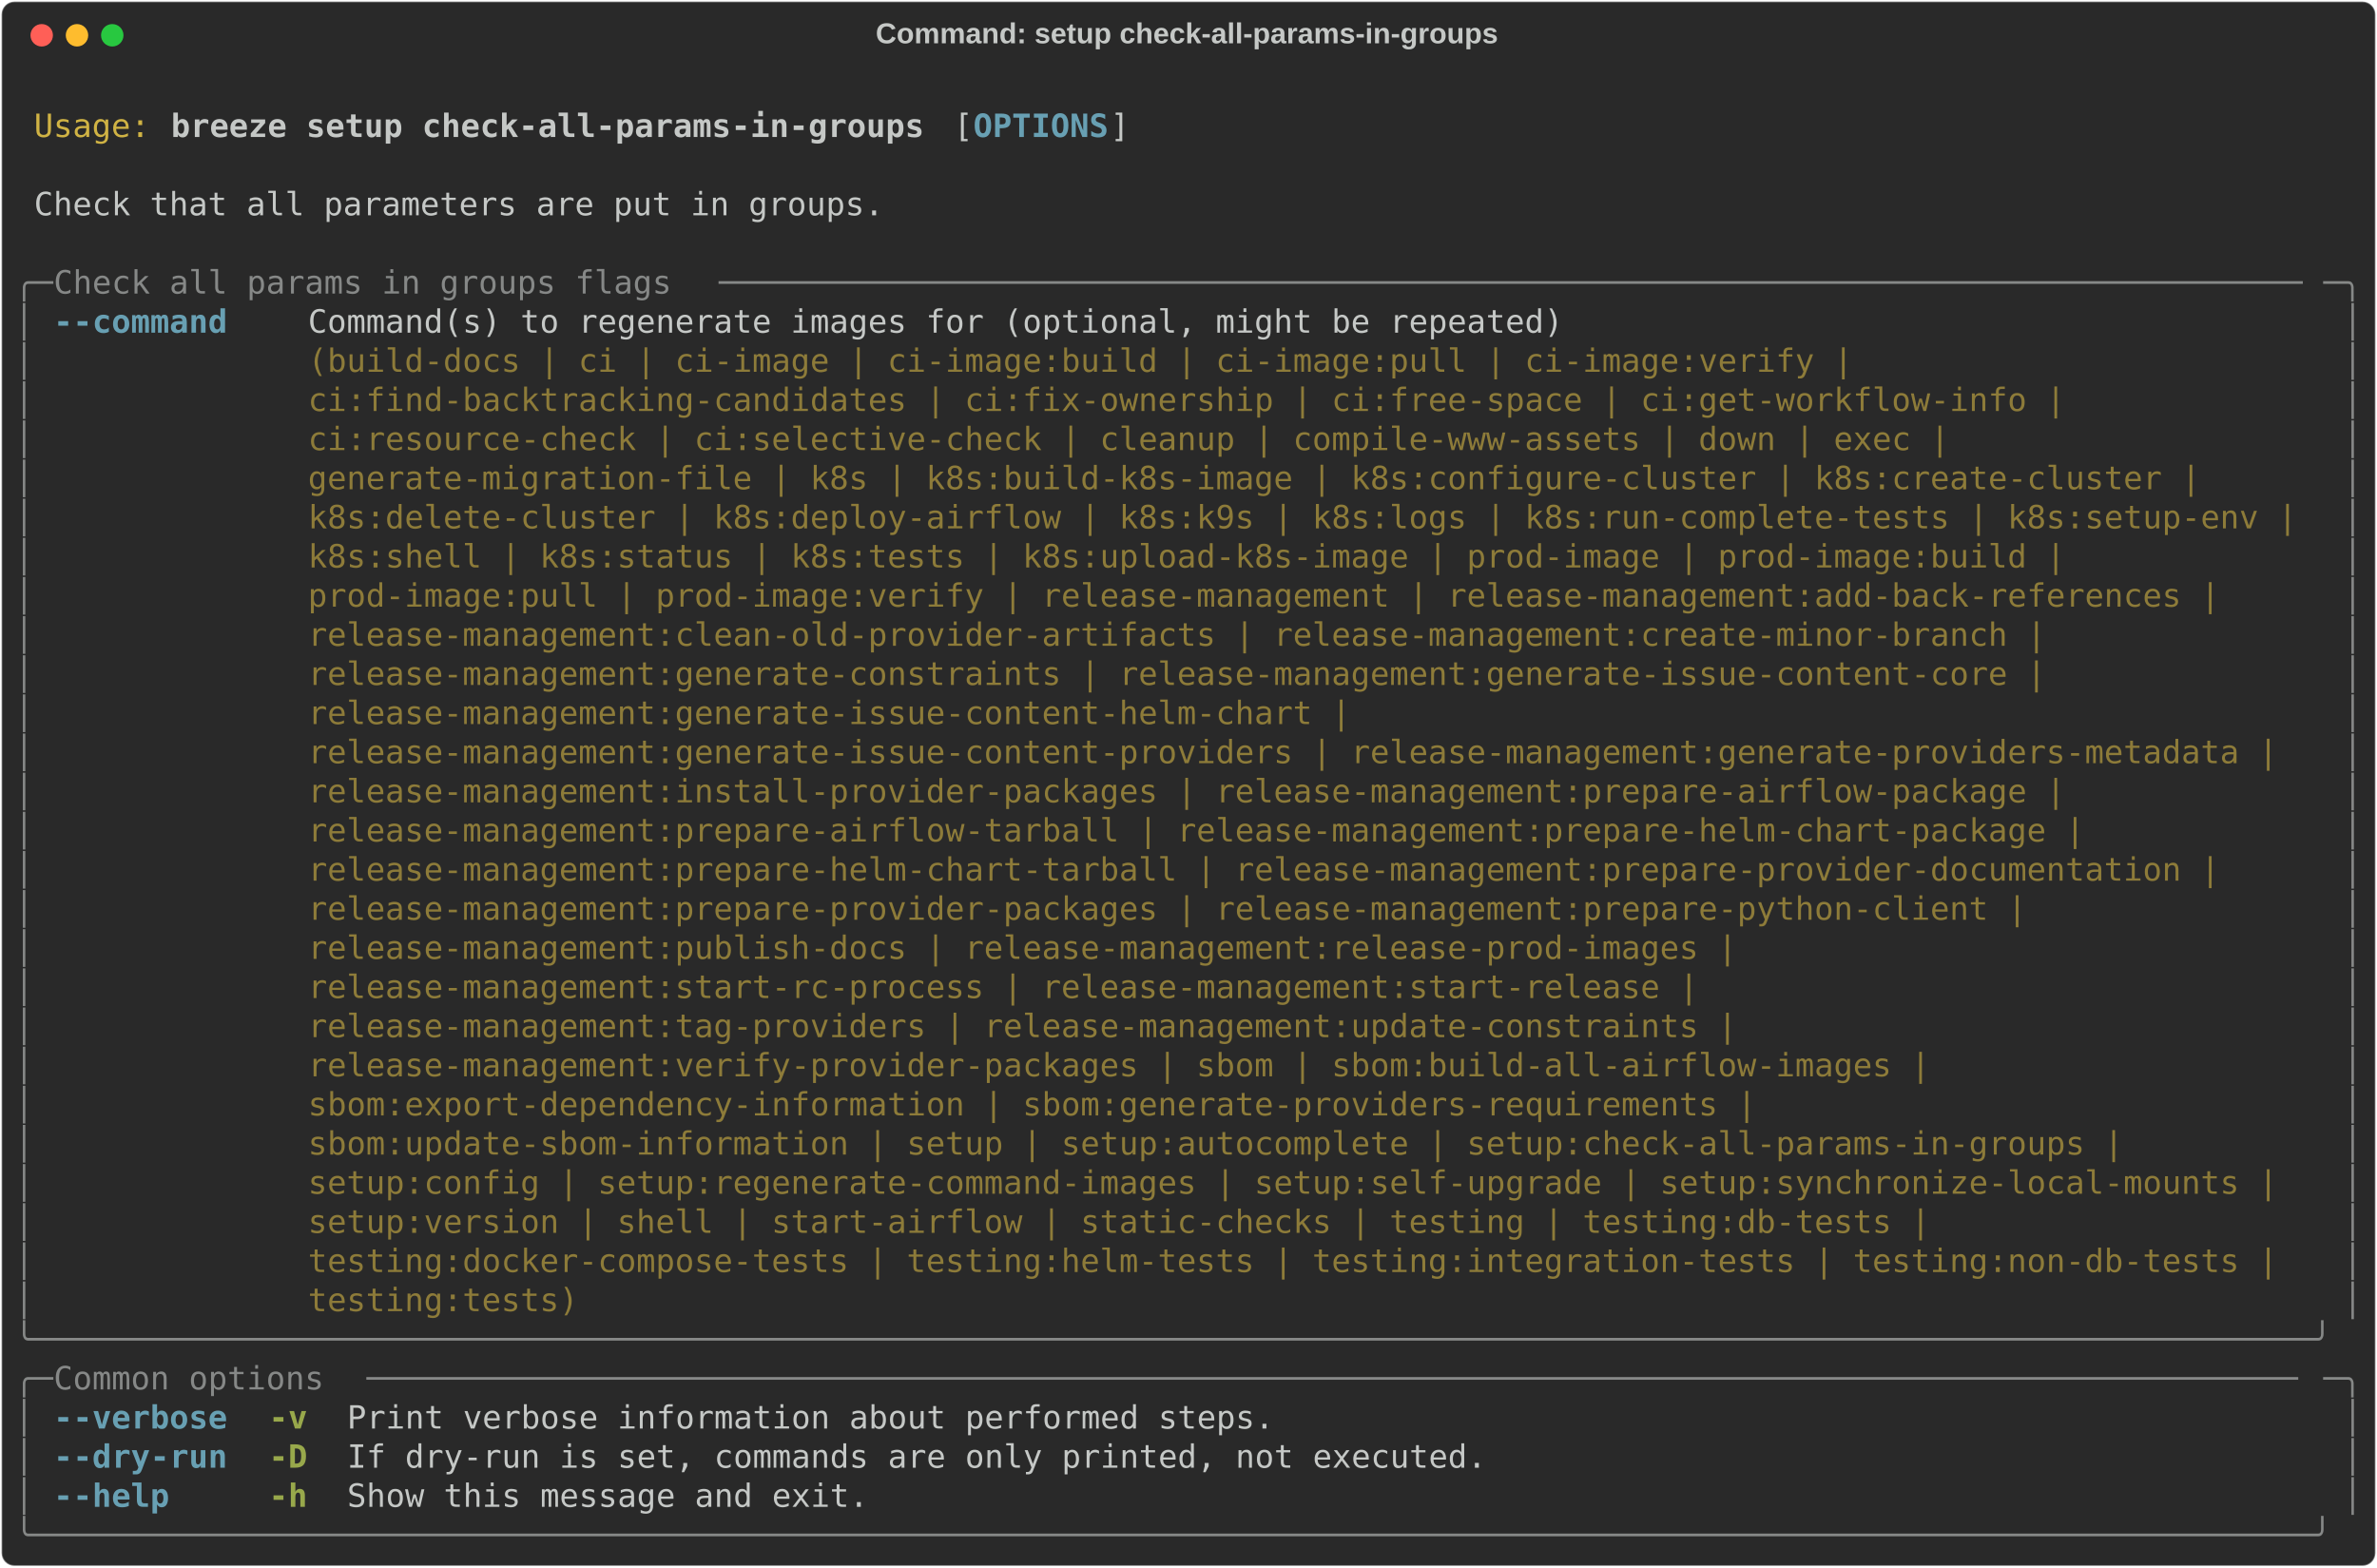
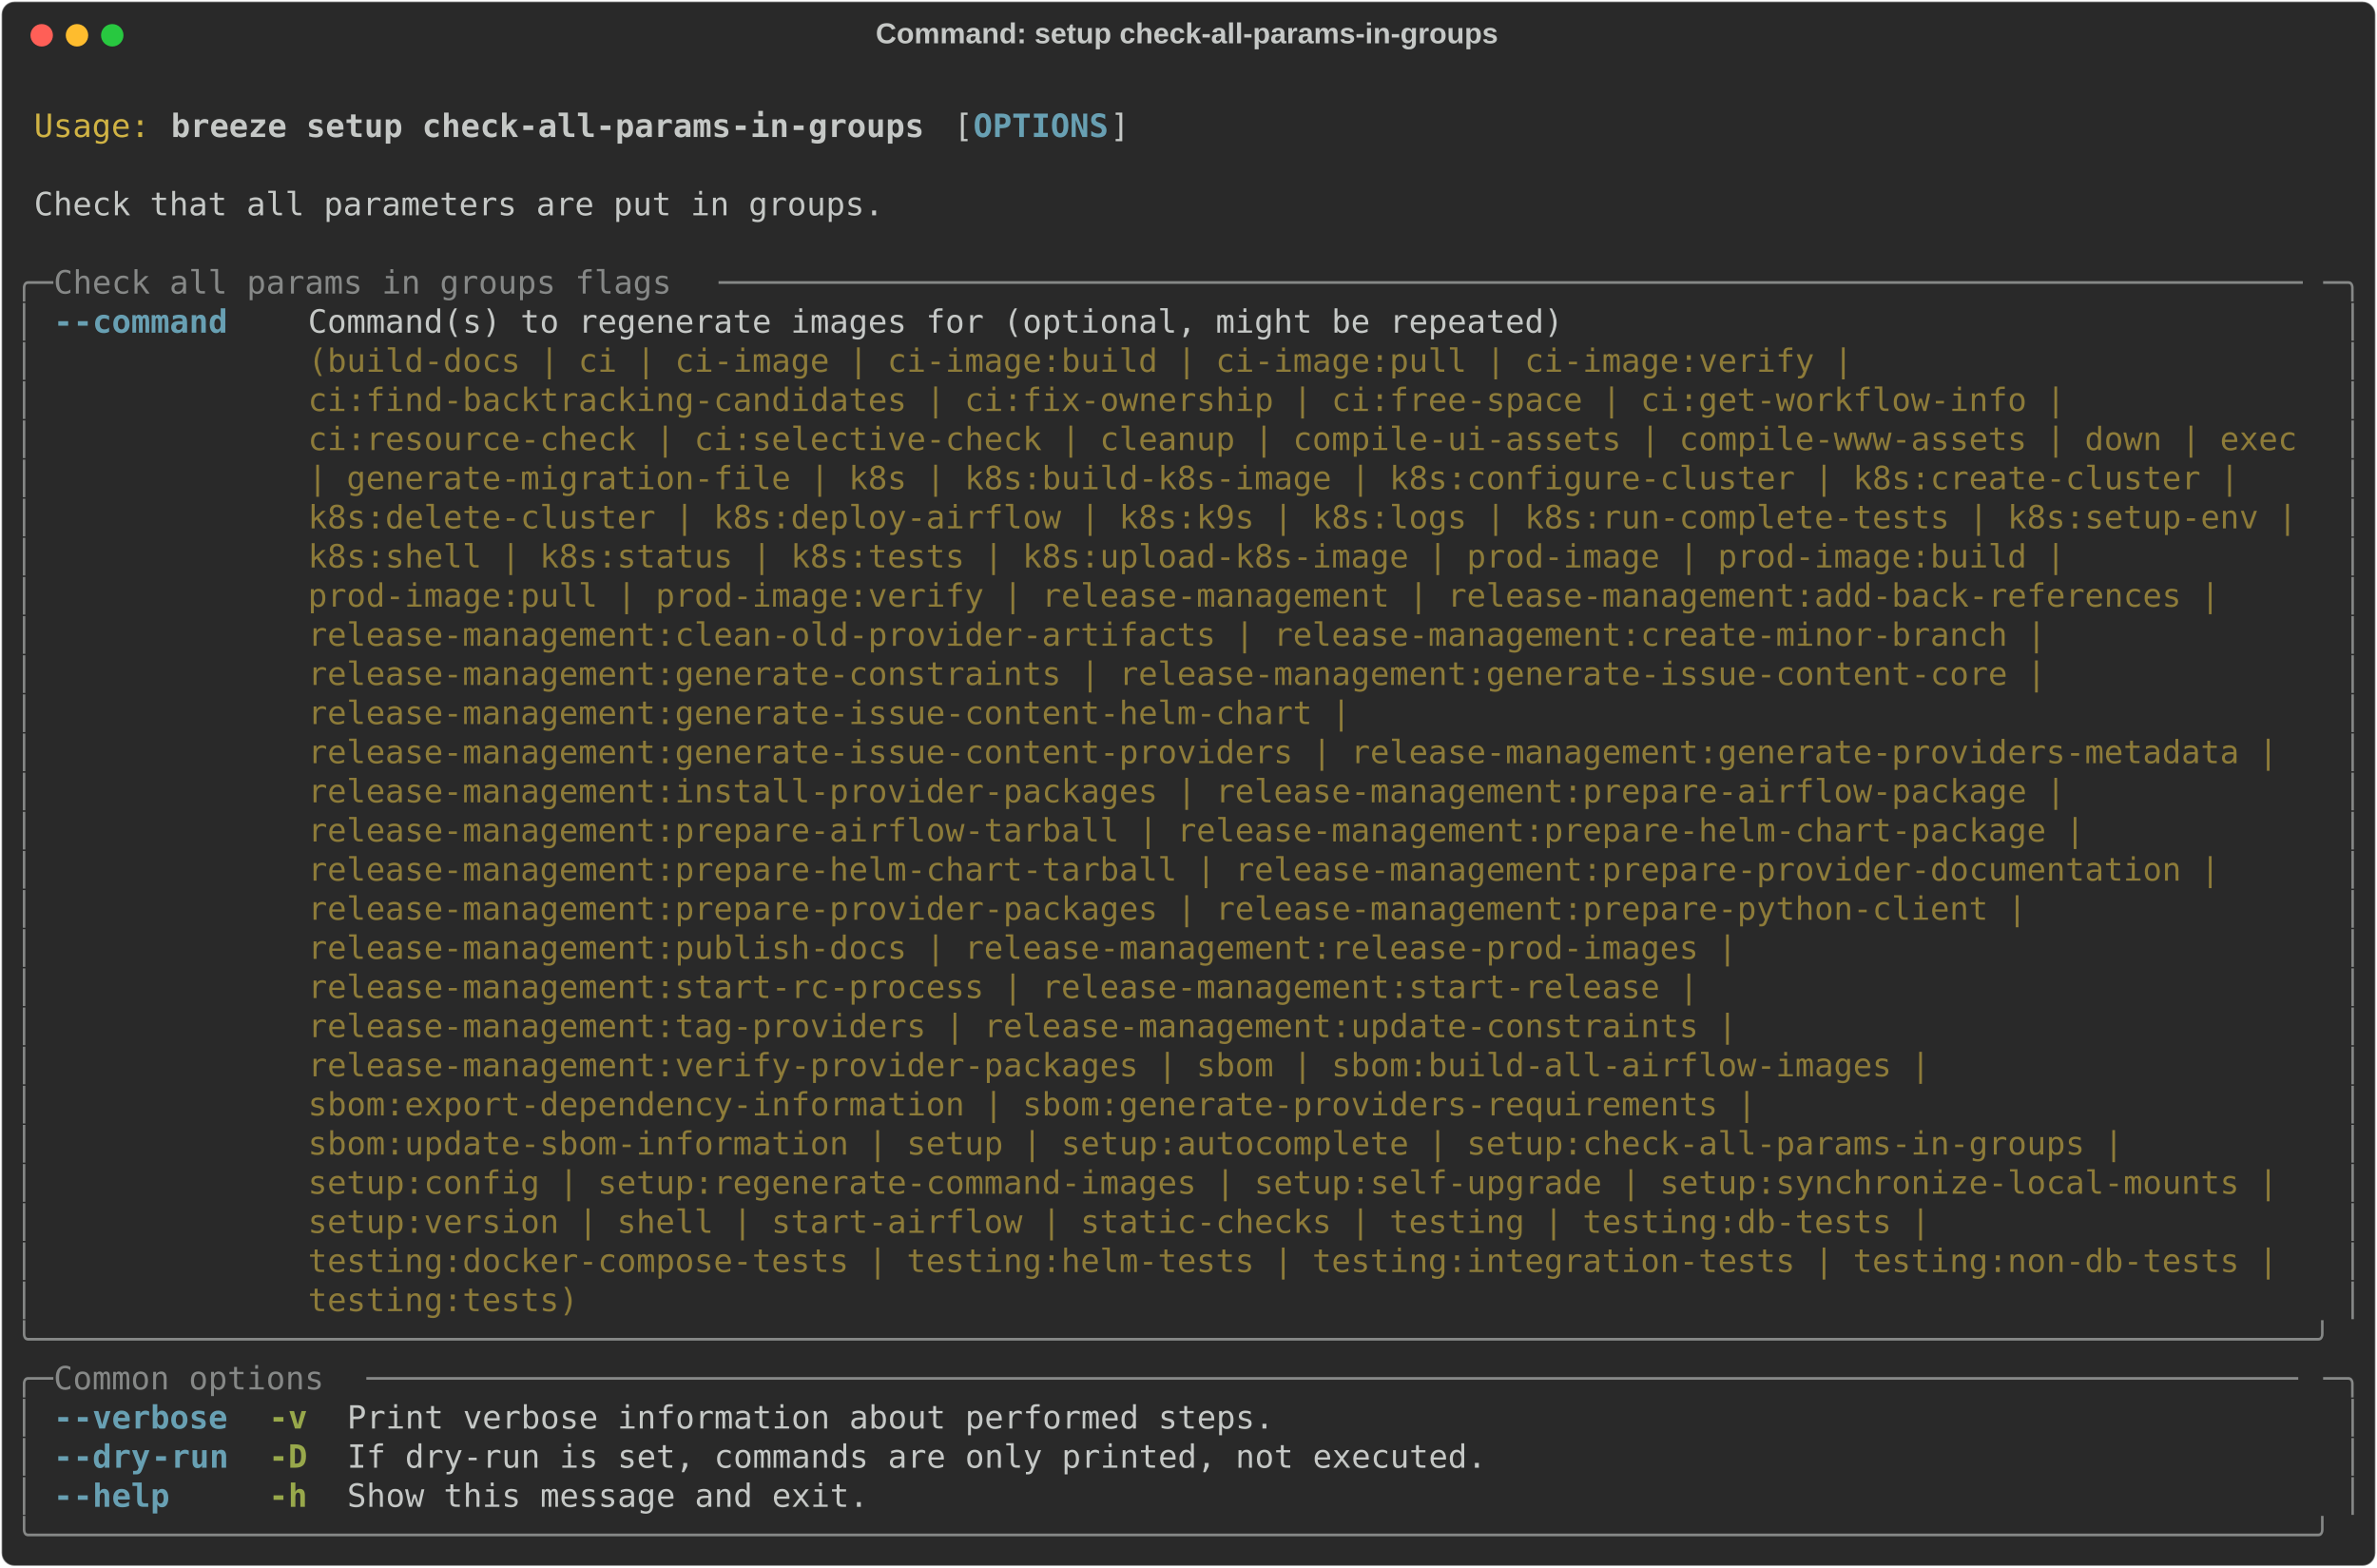
<svg xmlns="http://www.w3.org/2000/svg" class="rich-terminal" viewBox="0 0 1482 977.2">
  <style>

    @font-face {
        font-family: "Fira Code";
        src: local("FiraCode-Regular"),
                url("https://cdnjs.cloudflare.com/ajax/libs/firacode/6.2.0/woff2/FiraCode-Regular.woff2") format("woff2"),
                url("https://cdnjs.cloudflare.com/ajax/libs/firacode/6.2.0/woff/FiraCode-Regular.woff") format("woff");
        font-style: normal;
        font-weight: 400;
    }
    @font-face {
        font-family: "Fira Code";
        src: local("FiraCode-Bold"),
                url("https://cdnjs.cloudflare.com/ajax/libs/firacode/6.2.0/woff2/FiraCode-Bold.woff2") format("woff2"),
                url("https://cdnjs.cloudflare.com/ajax/libs/firacode/6.2.0/woff/FiraCode-Bold.woff") format("woff");
        font-style: bold;
        font-weight: 700;
    }

    .breeze-setup-check-all-params-in-groups-matrix {
        font-family: Fira Code, monospace;
        font-size: 20px;
        line-height: 24.4px;
        font-variant-east-asian: full-width;
    }

    .breeze-setup-check-all-params-in-groups-title {
        font-size: 18px;
        font-weight: bold;
        font-family: arial;
    }

    .breeze-setup-check-all-params-in-groups-r1 { fill: #c5c8c6 }
.breeze-setup-check-all-params-in-groups-r2 { fill: #d0b344 }
.breeze-setup-check-all-params-in-groups-r3 { fill: #c5c8c6;font-weight: bold }
.breeze-setup-check-all-params-in-groups-r4 { fill: #68a0b3;font-weight: bold }
.breeze-setup-check-all-params-in-groups-r5 { fill: #868887 }
.breeze-setup-check-all-params-in-groups-r6 { fill: #8d7b39 }
.breeze-setup-check-all-params-in-groups-r7 { fill: #98a84b;font-weight: bold }
    </style>
  <defs>
    <clipPath id="breeze-setup-check-all-params-in-groups-clip-terminal">
      <rect x="0" y="0" width="1463.0" height="926.2" />
    </clipPath>
    <clipPath id="breeze-setup-check-all-params-in-groups-line-0">
      <rect x="0" y="1.5" width="1464" height="24.65" />
    </clipPath>
    <clipPath id="breeze-setup-check-all-params-in-groups-line-1">
      <rect x="0" y="25.9" width="1464" height="24.65" />
    </clipPath>
    <clipPath id="breeze-setup-check-all-params-in-groups-line-2">
      <rect x="0" y="50.3" width="1464" height="24.65" />
    </clipPath>
    <clipPath id="breeze-setup-check-all-params-in-groups-line-3">
      <rect x="0" y="74.7" width="1464" height="24.65" />
    </clipPath>
    <clipPath id="breeze-setup-check-all-params-in-groups-line-4">
      <rect x="0" y="99.1" width="1464" height="24.65" />
    </clipPath>
    <clipPath id="breeze-setup-check-all-params-in-groups-line-5">
      <rect x="0" y="123.5" width="1464" height="24.65" />
    </clipPath>
    <clipPath id="breeze-setup-check-all-params-in-groups-line-6">
      <rect x="0" y="147.9" width="1464" height="24.65" />
    </clipPath>
    <clipPath id="breeze-setup-check-all-params-in-groups-line-7">
      <rect x="0" y="172.3" width="1464" height="24.65" />
    </clipPath>
    <clipPath id="breeze-setup-check-all-params-in-groups-line-8">
      <rect x="0" y="196.7" width="1464" height="24.65" />
    </clipPath>
    <clipPath id="breeze-setup-check-all-params-in-groups-line-9">
      <rect x="0" y="221.1" width="1464" height="24.65" />
    </clipPath>
    <clipPath id="breeze-setup-check-all-params-in-groups-line-10">
      <rect x="0" y="245.5" width="1464" height="24.65" />
    </clipPath>
    <clipPath id="breeze-setup-check-all-params-in-groups-line-11">
      <rect x="0" y="269.9" width="1464" height="24.65" />
    </clipPath>
    <clipPath id="breeze-setup-check-all-params-in-groups-line-12">
      <rect x="0" y="294.3" width="1464" height="24.65" />
    </clipPath>
    <clipPath id="breeze-setup-check-all-params-in-groups-line-13">
      <rect x="0" y="318.7" width="1464" height="24.65" />
    </clipPath>
    <clipPath id="breeze-setup-check-all-params-in-groups-line-14">
      <rect x="0" y="343.1" width="1464" height="24.65" />
    </clipPath>
    <clipPath id="breeze-setup-check-all-params-in-groups-line-15">
      <rect x="0" y="367.5" width="1464" height="24.65" />
    </clipPath>
    <clipPath id="breeze-setup-check-all-params-in-groups-line-16">
      <rect x="0" y="391.9" width="1464" height="24.65" />
    </clipPath>
    <clipPath id="breeze-setup-check-all-params-in-groups-line-17">
      <rect x="0" y="416.3" width="1464" height="24.65" />
    </clipPath>
    <clipPath id="breeze-setup-check-all-params-in-groups-line-18">
      <rect x="0" y="440.7" width="1464" height="24.65" />
    </clipPath>
    <clipPath id="breeze-setup-check-all-params-in-groups-line-19">
      <rect x="0" y="465.1" width="1464" height="24.65" />
    </clipPath>
    <clipPath id="breeze-setup-check-all-params-in-groups-line-20">
      <rect x="0" y="489.5" width="1464" height="24.65" />
    </clipPath>
    <clipPath id="breeze-setup-check-all-params-in-groups-line-21">
      <rect x="0" y="513.9" width="1464" height="24.65" />
    </clipPath>
    <clipPath id="breeze-setup-check-all-params-in-groups-line-22">
      <rect x="0" y="538.3" width="1464" height="24.65" />
    </clipPath>
    <clipPath id="breeze-setup-check-all-params-in-groups-line-23">
      <rect x="0" y="562.7" width="1464" height="24.65" />
    </clipPath>
    <clipPath id="breeze-setup-check-all-params-in-groups-line-24">
      <rect x="0" y="587.1" width="1464" height="24.65" />
    </clipPath>
    <clipPath id="breeze-setup-check-all-params-in-groups-line-25">
      <rect x="0" y="611.5" width="1464" height="24.65" />
    </clipPath>
    <clipPath id="breeze-setup-check-all-params-in-groups-line-26">
      <rect x="0" y="635.9" width="1464" height="24.65" />
    </clipPath>
    <clipPath id="breeze-setup-check-all-params-in-groups-line-27">
      <rect x="0" y="660.3" width="1464" height="24.65" />
    </clipPath>
    <clipPath id="breeze-setup-check-all-params-in-groups-line-28">
      <rect x="0" y="684.7" width="1464" height="24.65" />
    </clipPath>
    <clipPath id="breeze-setup-check-all-params-in-groups-line-29">
      <rect x="0" y="709.1" width="1464" height="24.65" />
    </clipPath>
    <clipPath id="breeze-setup-check-all-params-in-groups-line-30">
      <rect x="0" y="733.5" width="1464" height="24.65" />
    </clipPath>
    <clipPath id="breeze-setup-check-all-params-in-groups-line-31">
      <rect x="0" y="757.9" width="1464" height="24.65" />
    </clipPath>
    <clipPath id="breeze-setup-check-all-params-in-groups-line-32">
      <rect x="0" y="782.3" width="1464" height="24.65" />
    </clipPath>
    <clipPath id="breeze-setup-check-all-params-in-groups-line-33">
      <rect x="0" y="806.7" width="1464" height="24.65" />
    </clipPath>
    <clipPath id="breeze-setup-check-all-params-in-groups-line-34">
      <rect x="0" y="831.1" width="1464" height="24.65" />
    </clipPath>
    <clipPath id="breeze-setup-check-all-params-in-groups-line-35">
      <rect x="0" y="855.5" width="1464" height="24.65" />
    </clipPath>
    <clipPath id="breeze-setup-check-all-params-in-groups-line-36">
      <rect x="0" y="879.9" width="1464" height="24.65" />
    </clipPath>
  </defs>
  <rect fill="#292929" stroke="rgba(255,255,255,0.35)" stroke-width="1" x="1" y="1" width="1480" height="975.2" rx="8" />
  <text class="breeze-setup-check-all-params-in-groups-title" fill="#c5c8c6" text-anchor="middle" x="740" y="27">Command: setup check-all-params-in-groups</text>
  <g transform="translate(26,22)">
    <circle cx="0" cy="0" r="7" fill="#ff5f57" />
    <circle cx="22" cy="0" r="7" fill="#febc2e" />
    <circle cx="44" cy="0" r="7" fill="#28c840" />
  </g>
  <g transform="translate(9, 41)" clip-path="url(#breeze-setup-check-all-params-in-groups-clip-terminal)">
    <g class="breeze-setup-check-all-params-in-groups-matrix">
      <text class="breeze-setup-check-all-params-in-groups-r1" x="1464" y="20" textLength="12.2" clip-path="url(#breeze-setup-check-all-params-in-groups-line-0)">
</text>
      <text class="breeze-setup-check-all-params-in-groups-r2" x="12.2" y="44.4" textLength="73.2" clip-path="url(#breeze-setup-check-all-params-in-groups-line-1)">Usage:</text>
      <text class="breeze-setup-check-all-params-in-groups-r3" x="97.6" y="44.4" textLength="475.8" clip-path="url(#breeze-setup-check-all-params-in-groups-line-1)">breeze setup check-all-params-in-groups</text>
      <text class="breeze-setup-check-all-params-in-groups-r1" x="585.6" y="44.4" textLength="12.2" clip-path="url(#breeze-setup-check-all-params-in-groups-line-1)">[</text>
      <text class="breeze-setup-check-all-params-in-groups-r4" x="597.8" y="44.4" textLength="85.4" clip-path="url(#breeze-setup-check-all-params-in-groups-line-1)">OPTIONS</text>
      <text class="breeze-setup-check-all-params-in-groups-r1" x="683.2" y="44.4" textLength="12.2" clip-path="url(#breeze-setup-check-all-params-in-groups-line-1)">]</text>
      <text class="breeze-setup-check-all-params-in-groups-r1" x="1464" y="44.4" textLength="12.2" clip-path="url(#breeze-setup-check-all-params-in-groups-line-1)">
</text>
      <text class="breeze-setup-check-all-params-in-groups-r1" x="1464" y="68.8" textLength="12.2" clip-path="url(#breeze-setup-check-all-params-in-groups-line-2)">
</text>
      <text class="breeze-setup-check-all-params-in-groups-r1" x="12.2" y="93.2" textLength="536.8" clip-path="url(#breeze-setup-check-all-params-in-groups-line-3)">Check that all parameters are put in groups.</text>
      <text class="breeze-setup-check-all-params-in-groups-r1" x="1464" y="93.2" textLength="12.2" clip-path="url(#breeze-setup-check-all-params-in-groups-line-3)">
</text>
      <text class="breeze-setup-check-all-params-in-groups-r1" x="1464" y="117.6" textLength="12.2" clip-path="url(#breeze-setup-check-all-params-in-groups-line-4)">
</text>
      <text class="breeze-setup-check-all-params-in-groups-r5" x="0" y="142" textLength="24.4" clip-path="url(#breeze-setup-check-all-params-in-groups-line-5)">╭─</text>
      <text class="breeze-setup-check-all-params-in-groups-r5" x="24.4" y="142" textLength="414.8" clip-path="url(#breeze-setup-check-all-params-in-groups-line-5)"> Check all params in groups flags </text>
      <text class="breeze-setup-check-all-params-in-groups-r5" x="439.2" y="142" textLength="1000.4" clip-path="url(#breeze-setup-check-all-params-in-groups-line-5)">──────────────────────────────────────────────────────────────────────────────────</text>
      <text class="breeze-setup-check-all-params-in-groups-r5" x="1439.6" y="142" textLength="24.4" clip-path="url(#breeze-setup-check-all-params-in-groups-line-5)">─╮</text>
      <text class="breeze-setup-check-all-params-in-groups-r1" x="1464" y="142" textLength="12.2" clip-path="url(#breeze-setup-check-all-params-in-groups-line-5)">
</text>
      <text class="breeze-setup-check-all-params-in-groups-r5" x="0" y="166.4" textLength="12.2" clip-path="url(#breeze-setup-check-all-params-in-groups-line-6)">│</text>
-       <text class="breeze-setup-check-all-params-in-groups-r4" x="24.4" y="166.4" textLength="109.8" clip-path="url(#breeze-setup-check-all-params-in-groups-line-6)">--command</text>
+       <text class="breeze-setup-check-all-params-in-groups-r4" x="24.4" y="166.4" textLength="12.2" clip-path="url(#breeze-setup-check-all-params-in-groups-line-6)">-</text>
+       <text class="breeze-setup-check-all-params-in-groups-r4" x="36.6" y="166.4" textLength="97.6" clip-path="url(#breeze-setup-check-all-params-in-groups-line-6)">-command</text>
      <text class="breeze-setup-check-all-params-in-groups-r1" x="183" y="166.4" textLength="1256.6" clip-path="url(#breeze-setup-check-all-params-in-groups-line-6)">Command(s) to regenerate images for (optional, might be repeated)                                      </text>
      <text class="breeze-setup-check-all-params-in-groups-r5" x="1451.8" y="166.4" textLength="12.2" clip-path="url(#breeze-setup-check-all-params-in-groups-line-6)">│</text>
      <text class="breeze-setup-check-all-params-in-groups-r1" x="1464" y="166.4" textLength="12.2" clip-path="url(#breeze-setup-check-all-params-in-groups-line-6)">
</text>
      <text class="breeze-setup-check-all-params-in-groups-r5" x="0" y="190.8" textLength="12.2" clip-path="url(#breeze-setup-check-all-params-in-groups-line-7)">│</text>
      <text class="breeze-setup-check-all-params-in-groups-r6" x="183" y="190.8" textLength="1256.6" clip-path="url(#breeze-setup-check-all-params-in-groups-line-7)">(build-docs | ci | ci-image | ci-image:build | ci-image:pull | ci-image:verify |                       </text>
      <text class="breeze-setup-check-all-params-in-groups-r5" x="1451.8" y="190.8" textLength="12.2" clip-path="url(#breeze-setup-check-all-params-in-groups-line-7)">│</text>
      <text class="breeze-setup-check-all-params-in-groups-r1" x="1464" y="190.8" textLength="12.2" clip-path="url(#breeze-setup-check-all-params-in-groups-line-7)">
</text>
      <text class="breeze-setup-check-all-params-in-groups-r5" x="0" y="215.2" textLength="12.2" clip-path="url(#breeze-setup-check-all-params-in-groups-line-8)">│</text>
      <text class="breeze-setup-check-all-params-in-groups-r6" x="183" y="215.2" textLength="1256.6" clip-path="url(#breeze-setup-check-all-params-in-groups-line-8)">ci:find-backtracking-candidates | ci:fix-ownership | ci:free-space | ci:get-workflow-info |            </text>
      <text class="breeze-setup-check-all-params-in-groups-r5" x="1451.8" y="215.2" textLength="12.2" clip-path="url(#breeze-setup-check-all-params-in-groups-line-8)">│</text>
      <text class="breeze-setup-check-all-params-in-groups-r1" x="1464" y="215.2" textLength="12.2" clip-path="url(#breeze-setup-check-all-params-in-groups-line-8)">
</text>
      <text class="breeze-setup-check-all-params-in-groups-r5" x="0" y="239.6" textLength="12.2" clip-path="url(#breeze-setup-check-all-params-in-groups-line-9)">│</text>
-       <text class="breeze-setup-check-all-params-in-groups-r6" x="183" y="239.6" textLength="1256.6" clip-path="url(#breeze-setup-check-all-params-in-groups-line-9)">ci:resource-check | ci:selective-check | cleanup | compile-www-assets | down | exec |                  </text>
+       <text class="breeze-setup-check-all-params-in-groups-r6" x="183" y="239.6" textLength="1256.6" clip-path="url(#breeze-setup-check-all-params-in-groups-line-9)">ci:resource-check | ci:selective-check | cleanup | compile-ui-assets | compile-www-assets | down | exec</text>
      <text class="breeze-setup-check-all-params-in-groups-r5" x="1451.8" y="239.6" textLength="12.2" clip-path="url(#breeze-setup-check-all-params-in-groups-line-9)">│</text>
      <text class="breeze-setup-check-all-params-in-groups-r1" x="1464" y="239.6" textLength="12.2" clip-path="url(#breeze-setup-check-all-params-in-groups-line-9)">
</text>
      <text class="breeze-setup-check-all-params-in-groups-r5" x="0" y="264" textLength="12.2" clip-path="url(#breeze-setup-check-all-params-in-groups-line-10)">│</text>
-       <text class="breeze-setup-check-all-params-in-groups-r6" x="183" y="264" textLength="1256.6" clip-path="url(#breeze-setup-check-all-params-in-groups-line-10)">generate-migration-file | k8s | k8s:build-k8s-image | k8s:configure-cluster | k8s:create-cluster |     </text>
+       <text class="breeze-setup-check-all-params-in-groups-r6" x="183" y="264" textLength="1256.6" clip-path="url(#breeze-setup-check-all-params-in-groups-line-10)">| generate-migration-file | k8s | k8s:build-k8s-image | k8s:configure-cluster | k8s:create-cluster |   </text>
      <text class="breeze-setup-check-all-params-in-groups-r5" x="1451.8" y="264" textLength="12.2" clip-path="url(#breeze-setup-check-all-params-in-groups-line-10)">│</text>
      <text class="breeze-setup-check-all-params-in-groups-r1" x="1464" y="264" textLength="12.2" clip-path="url(#breeze-setup-check-all-params-in-groups-line-10)">
</text>
      <text class="breeze-setup-check-all-params-in-groups-r5" x="0" y="288.4" textLength="12.2" clip-path="url(#breeze-setup-check-all-params-in-groups-line-11)">│</text>
      <text class="breeze-setup-check-all-params-in-groups-r6" x="183" y="288.4" textLength="1256.6" clip-path="url(#breeze-setup-check-all-params-in-groups-line-11)">k8s:delete-cluster | k8s:deploy-airflow | k8s:k9s | k8s:logs | k8s:run-complete-tests | k8s:setup-env |</text>
      <text class="breeze-setup-check-all-params-in-groups-r5" x="1451.8" y="288.4" textLength="12.2" clip-path="url(#breeze-setup-check-all-params-in-groups-line-11)">│</text>
      <text class="breeze-setup-check-all-params-in-groups-r1" x="1464" y="288.4" textLength="12.2" clip-path="url(#breeze-setup-check-all-params-in-groups-line-11)">
</text>
      <text class="breeze-setup-check-all-params-in-groups-r5" x="0" y="312.8" textLength="12.2" clip-path="url(#breeze-setup-check-all-params-in-groups-line-12)">│</text>
      <text class="breeze-setup-check-all-params-in-groups-r6" x="183" y="312.8" textLength="1256.6" clip-path="url(#breeze-setup-check-all-params-in-groups-line-12)">k8s:shell | k8s:status | k8s:tests | k8s:upload-k8s-image | prod-image | prod-image:build |            </text>
      <text class="breeze-setup-check-all-params-in-groups-r5" x="1451.8" y="312.8" textLength="12.2" clip-path="url(#breeze-setup-check-all-params-in-groups-line-12)">│</text>
      <text class="breeze-setup-check-all-params-in-groups-r1" x="1464" y="312.8" textLength="12.2" clip-path="url(#breeze-setup-check-all-params-in-groups-line-12)">
</text>
      <text class="breeze-setup-check-all-params-in-groups-r5" x="0" y="337.2" textLength="12.2" clip-path="url(#breeze-setup-check-all-params-in-groups-line-13)">│</text>
      <text class="breeze-setup-check-all-params-in-groups-r6" x="183" y="337.2" textLength="1256.6" clip-path="url(#breeze-setup-check-all-params-in-groups-line-13)">prod-image:pull | prod-image:verify | release-management | release-management:add-back-references |    </text>
      <text class="breeze-setup-check-all-params-in-groups-r5" x="1451.8" y="337.2" textLength="12.2" clip-path="url(#breeze-setup-check-all-params-in-groups-line-13)">│</text>
      <text class="breeze-setup-check-all-params-in-groups-r1" x="1464" y="337.2" textLength="12.2" clip-path="url(#breeze-setup-check-all-params-in-groups-line-13)">
</text>
      <text class="breeze-setup-check-all-params-in-groups-r5" x="0" y="361.6" textLength="12.2" clip-path="url(#breeze-setup-check-all-params-in-groups-line-14)">│</text>
      <text class="breeze-setup-check-all-params-in-groups-r6" x="183" y="361.6" textLength="1256.6" clip-path="url(#breeze-setup-check-all-params-in-groups-line-14)">release-management:clean-old-provider-artifacts | release-management:create-minor-branch |             </text>
      <text class="breeze-setup-check-all-params-in-groups-r5" x="1451.8" y="361.6" textLength="12.2" clip-path="url(#breeze-setup-check-all-params-in-groups-line-14)">│</text>
      <text class="breeze-setup-check-all-params-in-groups-r1" x="1464" y="361.6" textLength="12.2" clip-path="url(#breeze-setup-check-all-params-in-groups-line-14)">
</text>
      <text class="breeze-setup-check-all-params-in-groups-r5" x="0" y="386" textLength="12.2" clip-path="url(#breeze-setup-check-all-params-in-groups-line-15)">│</text>
      <text class="breeze-setup-check-all-params-in-groups-r6" x="183" y="386" textLength="1256.6" clip-path="url(#breeze-setup-check-all-params-in-groups-line-15)">release-management:generate-constraints | release-management:generate-issue-content-core |             </text>
      <text class="breeze-setup-check-all-params-in-groups-r5" x="1451.8" y="386" textLength="12.2" clip-path="url(#breeze-setup-check-all-params-in-groups-line-15)">│</text>
      <text class="breeze-setup-check-all-params-in-groups-r1" x="1464" y="386" textLength="12.2" clip-path="url(#breeze-setup-check-all-params-in-groups-line-15)">
</text>
      <text class="breeze-setup-check-all-params-in-groups-r5" x="0" y="410.4" textLength="12.2" clip-path="url(#breeze-setup-check-all-params-in-groups-line-16)">│</text>
      <text class="breeze-setup-check-all-params-in-groups-r6" x="183" y="410.4" textLength="1256.6" clip-path="url(#breeze-setup-check-all-params-in-groups-line-16)">release-management:generate-issue-content-helm-chart |                                                 </text>
      <text class="breeze-setup-check-all-params-in-groups-r5" x="1451.8" y="410.4" textLength="12.2" clip-path="url(#breeze-setup-check-all-params-in-groups-line-16)">│</text>
      <text class="breeze-setup-check-all-params-in-groups-r1" x="1464" y="410.4" textLength="12.2" clip-path="url(#breeze-setup-check-all-params-in-groups-line-16)">
</text>
      <text class="breeze-setup-check-all-params-in-groups-r5" x="0" y="434.8" textLength="12.2" clip-path="url(#breeze-setup-check-all-params-in-groups-line-17)">│</text>
      <text class="breeze-setup-check-all-params-in-groups-r6" x="183" y="434.8" textLength="1256.6" clip-path="url(#breeze-setup-check-all-params-in-groups-line-17)">release-management:generate-issue-content-providers | release-management:generate-providers-metadata | </text>
      <text class="breeze-setup-check-all-params-in-groups-r5" x="1451.8" y="434.8" textLength="12.2" clip-path="url(#breeze-setup-check-all-params-in-groups-line-17)">│</text>
      <text class="breeze-setup-check-all-params-in-groups-r1" x="1464" y="434.8" textLength="12.2" clip-path="url(#breeze-setup-check-all-params-in-groups-line-17)">
</text>
      <text class="breeze-setup-check-all-params-in-groups-r5" x="0" y="459.2" textLength="12.2" clip-path="url(#breeze-setup-check-all-params-in-groups-line-18)">│</text>
      <text class="breeze-setup-check-all-params-in-groups-r6" x="183" y="459.2" textLength="1256.6" clip-path="url(#breeze-setup-check-all-params-in-groups-line-18)">release-management:install-provider-packages | release-management:prepare-airflow-package |            </text>
      <text class="breeze-setup-check-all-params-in-groups-r5" x="1451.8" y="459.2" textLength="12.2" clip-path="url(#breeze-setup-check-all-params-in-groups-line-18)">│</text>
      <text class="breeze-setup-check-all-params-in-groups-r1" x="1464" y="459.2" textLength="12.2" clip-path="url(#breeze-setup-check-all-params-in-groups-line-18)">
</text>
      <text class="breeze-setup-check-all-params-in-groups-r5" x="0" y="483.6" textLength="12.2" clip-path="url(#breeze-setup-check-all-params-in-groups-line-19)">│</text>
      <text class="breeze-setup-check-all-params-in-groups-r6" x="183" y="483.6" textLength="1256.6" clip-path="url(#breeze-setup-check-all-params-in-groups-line-19)">release-management:prepare-airflow-tarball | release-management:prepare-helm-chart-package |           </text>
      <text class="breeze-setup-check-all-params-in-groups-r5" x="1451.8" y="483.6" textLength="12.2" clip-path="url(#breeze-setup-check-all-params-in-groups-line-19)">│</text>
      <text class="breeze-setup-check-all-params-in-groups-r1" x="1464" y="483.6" textLength="12.2" clip-path="url(#breeze-setup-check-all-params-in-groups-line-19)">
</text>
      <text class="breeze-setup-check-all-params-in-groups-r5" x="0" y="508" textLength="12.2" clip-path="url(#breeze-setup-check-all-params-in-groups-line-20)">│</text>
      <text class="breeze-setup-check-all-params-in-groups-r6" x="183" y="508" textLength="1256.6" clip-path="url(#breeze-setup-check-all-params-in-groups-line-20)">release-management:prepare-helm-chart-tarball | release-management:prepare-provider-documentation |    </text>
      <text class="breeze-setup-check-all-params-in-groups-r5" x="1451.8" y="508" textLength="12.2" clip-path="url(#breeze-setup-check-all-params-in-groups-line-20)">│</text>
      <text class="breeze-setup-check-all-params-in-groups-r1" x="1464" y="508" textLength="12.2" clip-path="url(#breeze-setup-check-all-params-in-groups-line-20)">
</text>
      <text class="breeze-setup-check-all-params-in-groups-r5" x="0" y="532.4" textLength="12.2" clip-path="url(#breeze-setup-check-all-params-in-groups-line-21)">│</text>
      <text class="breeze-setup-check-all-params-in-groups-r6" x="183" y="532.4" textLength="1256.6" clip-path="url(#breeze-setup-check-all-params-in-groups-line-21)">release-management:prepare-provider-packages | release-management:prepare-python-client |              </text>
      <text class="breeze-setup-check-all-params-in-groups-r5" x="1451.8" y="532.4" textLength="12.2" clip-path="url(#breeze-setup-check-all-params-in-groups-line-21)">│</text>
      <text class="breeze-setup-check-all-params-in-groups-r1" x="1464" y="532.4" textLength="12.2" clip-path="url(#breeze-setup-check-all-params-in-groups-line-21)">
</text>
      <text class="breeze-setup-check-all-params-in-groups-r5" x="0" y="556.8" textLength="12.2" clip-path="url(#breeze-setup-check-all-params-in-groups-line-22)">│</text>
      <text class="breeze-setup-check-all-params-in-groups-r6" x="183" y="556.8" textLength="1256.6" clip-path="url(#breeze-setup-check-all-params-in-groups-line-22)">release-management:publish-docs | release-management:release-prod-images |                             </text>
      <text class="breeze-setup-check-all-params-in-groups-r5" x="1451.8" y="556.8" textLength="12.2" clip-path="url(#breeze-setup-check-all-params-in-groups-line-22)">│</text>
      <text class="breeze-setup-check-all-params-in-groups-r1" x="1464" y="556.8" textLength="12.2" clip-path="url(#breeze-setup-check-all-params-in-groups-line-22)">
</text>
      <text class="breeze-setup-check-all-params-in-groups-r5" x="0" y="581.2" textLength="12.2" clip-path="url(#breeze-setup-check-all-params-in-groups-line-23)">│</text>
      <text class="breeze-setup-check-all-params-in-groups-r6" x="183" y="581.2" textLength="1256.6" clip-path="url(#breeze-setup-check-all-params-in-groups-line-23)">release-management:start-rc-process | release-management:start-release |                               </text>
      <text class="breeze-setup-check-all-params-in-groups-r5" x="1451.8" y="581.2" textLength="12.2" clip-path="url(#breeze-setup-check-all-params-in-groups-line-23)">│</text>
      <text class="breeze-setup-check-all-params-in-groups-r1" x="1464" y="581.2" textLength="12.2" clip-path="url(#breeze-setup-check-all-params-in-groups-line-23)">
</text>
      <text class="breeze-setup-check-all-params-in-groups-r5" x="0" y="605.6" textLength="12.2" clip-path="url(#breeze-setup-check-all-params-in-groups-line-24)">│</text>
      <text class="breeze-setup-check-all-params-in-groups-r6" x="183" y="605.6" textLength="1256.6" clip-path="url(#breeze-setup-check-all-params-in-groups-line-24)">release-management:tag-providers | release-management:update-constraints |                             </text>
      <text class="breeze-setup-check-all-params-in-groups-r5" x="1451.8" y="605.6" textLength="12.2" clip-path="url(#breeze-setup-check-all-params-in-groups-line-24)">│</text>
      <text class="breeze-setup-check-all-params-in-groups-r1" x="1464" y="605.6" textLength="12.2" clip-path="url(#breeze-setup-check-all-params-in-groups-line-24)">
</text>
      <text class="breeze-setup-check-all-params-in-groups-r5" x="0" y="630" textLength="12.2" clip-path="url(#breeze-setup-check-all-params-in-groups-line-25)">│</text>
      <text class="breeze-setup-check-all-params-in-groups-r6" x="183" y="630" textLength="1256.6" clip-path="url(#breeze-setup-check-all-params-in-groups-line-25)">release-management:verify-provider-packages | sbom | sbom:build-all-airflow-images |                   </text>
      <text class="breeze-setup-check-all-params-in-groups-r5" x="1451.8" y="630" textLength="12.2" clip-path="url(#breeze-setup-check-all-params-in-groups-line-25)">│</text>
      <text class="breeze-setup-check-all-params-in-groups-r1" x="1464" y="630" textLength="12.2" clip-path="url(#breeze-setup-check-all-params-in-groups-line-25)">
</text>
      <text class="breeze-setup-check-all-params-in-groups-r5" x="0" y="654.4" textLength="12.2" clip-path="url(#breeze-setup-check-all-params-in-groups-line-26)">│</text>
      <text class="breeze-setup-check-all-params-in-groups-r6" x="183" y="654.4" textLength="1256.6" clip-path="url(#breeze-setup-check-all-params-in-groups-line-26)">sbom:export-dependency-information | sbom:generate-providers-requirements |                            </text>
      <text class="breeze-setup-check-all-params-in-groups-r5" x="1451.8" y="654.4" textLength="12.2" clip-path="url(#breeze-setup-check-all-params-in-groups-line-26)">│</text>
      <text class="breeze-setup-check-all-params-in-groups-r1" x="1464" y="654.4" textLength="12.2" clip-path="url(#breeze-setup-check-all-params-in-groups-line-26)">
</text>
      <text class="breeze-setup-check-all-params-in-groups-r5" x="0" y="678.8" textLength="12.2" clip-path="url(#breeze-setup-check-all-params-in-groups-line-27)">│</text>
      <text class="breeze-setup-check-all-params-in-groups-r6" x="183" y="678.8" textLength="1256.6" clip-path="url(#breeze-setup-check-all-params-in-groups-line-27)">sbom:update-sbom-information | setup | setup:autocomplete | setup:check-all-params-in-groups |         </text>
      <text class="breeze-setup-check-all-params-in-groups-r5" x="1451.8" y="678.8" textLength="12.2" clip-path="url(#breeze-setup-check-all-params-in-groups-line-27)">│</text>
      <text class="breeze-setup-check-all-params-in-groups-r1" x="1464" y="678.8" textLength="12.2" clip-path="url(#breeze-setup-check-all-params-in-groups-line-27)">
</text>
      <text class="breeze-setup-check-all-params-in-groups-r5" x="0" y="703.2" textLength="12.2" clip-path="url(#breeze-setup-check-all-params-in-groups-line-28)">│</text>
      <text class="breeze-setup-check-all-params-in-groups-r6" x="183" y="703.2" textLength="1256.6" clip-path="url(#breeze-setup-check-all-params-in-groups-line-28)">setup:config | setup:regenerate-command-images | setup:self-upgrade | setup:synchronize-local-mounts | </text>
      <text class="breeze-setup-check-all-params-in-groups-r5" x="1451.8" y="703.2" textLength="12.2" clip-path="url(#breeze-setup-check-all-params-in-groups-line-28)">│</text>
      <text class="breeze-setup-check-all-params-in-groups-r1" x="1464" y="703.2" textLength="12.2" clip-path="url(#breeze-setup-check-all-params-in-groups-line-28)">
</text>
      <text class="breeze-setup-check-all-params-in-groups-r5" x="0" y="727.6" textLength="12.2" clip-path="url(#breeze-setup-check-all-params-in-groups-line-29)">│</text>
      <text class="breeze-setup-check-all-params-in-groups-r6" x="183" y="727.6" textLength="1256.6" clip-path="url(#breeze-setup-check-all-params-in-groups-line-29)">setup:version | shell | start-airflow | static-checks | testing | testing:db-tests |                   </text>
      <text class="breeze-setup-check-all-params-in-groups-r5" x="1451.8" y="727.6" textLength="12.2" clip-path="url(#breeze-setup-check-all-params-in-groups-line-29)">│</text>
      <text class="breeze-setup-check-all-params-in-groups-r1" x="1464" y="727.6" textLength="12.2" clip-path="url(#breeze-setup-check-all-params-in-groups-line-29)">
</text>
      <text class="breeze-setup-check-all-params-in-groups-r5" x="0" y="752" textLength="12.2" clip-path="url(#breeze-setup-check-all-params-in-groups-line-30)">│</text>
      <text class="breeze-setup-check-all-params-in-groups-r6" x="183" y="752" textLength="1256.6" clip-path="url(#breeze-setup-check-all-params-in-groups-line-30)">testing:docker-compose-tests | testing:helm-tests | testing:integration-tests | testing:non-db-tests | </text>
      <text class="breeze-setup-check-all-params-in-groups-r5" x="1451.8" y="752" textLength="12.2" clip-path="url(#breeze-setup-check-all-params-in-groups-line-30)">│</text>
      <text class="breeze-setup-check-all-params-in-groups-r1" x="1464" y="752" textLength="12.2" clip-path="url(#breeze-setup-check-all-params-in-groups-line-30)">
</text>
      <text class="breeze-setup-check-all-params-in-groups-r5" x="0" y="776.4" textLength="12.2" clip-path="url(#breeze-setup-check-all-params-in-groups-line-31)">│</text>
      <text class="breeze-setup-check-all-params-in-groups-r6" x="183" y="776.4" textLength="1256.6" clip-path="url(#breeze-setup-check-all-params-in-groups-line-31)">testing:tests)                                                                                         </text>
      <text class="breeze-setup-check-all-params-in-groups-r5" x="1451.8" y="776.4" textLength="12.2" clip-path="url(#breeze-setup-check-all-params-in-groups-line-31)">│</text>
      <text class="breeze-setup-check-all-params-in-groups-r1" x="1464" y="776.4" textLength="12.2" clip-path="url(#breeze-setup-check-all-params-in-groups-line-31)">
</text>
      <text class="breeze-setup-check-all-params-in-groups-r5" x="0" y="800.8" textLength="1464" clip-path="url(#breeze-setup-check-all-params-in-groups-line-32)">╰──────────────────────────────────────────────────────────────────────────────────────────────────────────────────────╯</text>
      <text class="breeze-setup-check-all-params-in-groups-r1" x="1464" y="800.8" textLength="12.2" clip-path="url(#breeze-setup-check-all-params-in-groups-line-32)">
</text>
      <text class="breeze-setup-check-all-params-in-groups-r5" x="0" y="825.2" textLength="24.4" clip-path="url(#breeze-setup-check-all-params-in-groups-line-33)">╭─</text>
      <text class="breeze-setup-check-all-params-in-groups-r5" x="24.4" y="825.2" textLength="195.2" clip-path="url(#breeze-setup-check-all-params-in-groups-line-33)"> Common options </text>
      <text class="breeze-setup-check-all-params-in-groups-r5" x="219.6" y="825.2" textLength="1220" clip-path="url(#breeze-setup-check-all-params-in-groups-line-33)">────────────────────────────────────────────────────────────────────────────────────────────────────</text>
      <text class="breeze-setup-check-all-params-in-groups-r5" x="1439.6" y="825.2" textLength="24.4" clip-path="url(#breeze-setup-check-all-params-in-groups-line-33)">─╮</text>
      <text class="breeze-setup-check-all-params-in-groups-r1" x="1464" y="825.2" textLength="12.2" clip-path="url(#breeze-setup-check-all-params-in-groups-line-33)">
</text>
      <text class="breeze-setup-check-all-params-in-groups-r5" x="0" y="849.6" textLength="12.2" clip-path="url(#breeze-setup-check-all-params-in-groups-line-34)">│</text>
-       <text class="breeze-setup-check-all-params-in-groups-r4" x="24.4" y="849.6" textLength="109.8" clip-path="url(#breeze-setup-check-all-params-in-groups-line-34)">--verbose</text>
+       <text class="breeze-setup-check-all-params-in-groups-r4" x="24.4" y="849.6" textLength="12.2" clip-path="url(#breeze-setup-check-all-params-in-groups-line-34)">-</text>
+       <text class="breeze-setup-check-all-params-in-groups-r4" x="36.6" y="849.6" textLength="97.6" clip-path="url(#breeze-setup-check-all-params-in-groups-line-34)">-verbose</text>
      <text class="breeze-setup-check-all-params-in-groups-r7" x="158.6" y="849.6" textLength="24.4" clip-path="url(#breeze-setup-check-all-params-in-groups-line-34)">-v</text>
      <text class="breeze-setup-check-all-params-in-groups-r1" x="207.4" y="849.6" textLength="585.6" clip-path="url(#breeze-setup-check-all-params-in-groups-line-34)">Print verbose information about performed steps.</text>
      <text class="breeze-setup-check-all-params-in-groups-r5" x="1451.8" y="849.6" textLength="12.2" clip-path="url(#breeze-setup-check-all-params-in-groups-line-34)">│</text>
      <text class="breeze-setup-check-all-params-in-groups-r1" x="1464" y="849.6" textLength="12.2" clip-path="url(#breeze-setup-check-all-params-in-groups-line-34)">
</text>
      <text class="breeze-setup-check-all-params-in-groups-r5" x="0" y="874" textLength="12.2" clip-path="url(#breeze-setup-check-all-params-in-groups-line-35)">│</text>
-       <text class="breeze-setup-check-all-params-in-groups-r4" x="24.4" y="874" textLength="109.8" clip-path="url(#breeze-setup-check-all-params-in-groups-line-35)">--dry-run</text>
+       <text class="breeze-setup-check-all-params-in-groups-r4" x="24.4" y="874" textLength="12.2" clip-path="url(#breeze-setup-check-all-params-in-groups-line-35)">-</text>
+       <text class="breeze-setup-check-all-params-in-groups-r4" x="36.6" y="874" textLength="48.8" clip-path="url(#breeze-setup-check-all-params-in-groups-line-35)">-dry</text>
+       <text class="breeze-setup-check-all-params-in-groups-r4" x="85.4" y="874" textLength="48.8" clip-path="url(#breeze-setup-check-all-params-in-groups-line-35)">-run</text>
      <text class="breeze-setup-check-all-params-in-groups-r7" x="158.6" y="874" textLength="24.4" clip-path="url(#breeze-setup-check-all-params-in-groups-line-35)">-D</text>
      <text class="breeze-setup-check-all-params-in-groups-r1" x="207.4" y="874" textLength="719.8" clip-path="url(#breeze-setup-check-all-params-in-groups-line-35)">If dry-run is set, commands are only printed, not executed.</text>
      <text class="breeze-setup-check-all-params-in-groups-r5" x="1451.8" y="874" textLength="12.2" clip-path="url(#breeze-setup-check-all-params-in-groups-line-35)">│</text>
      <text class="breeze-setup-check-all-params-in-groups-r1" x="1464" y="874" textLength="12.2" clip-path="url(#breeze-setup-check-all-params-in-groups-line-35)">
</text>
      <text class="breeze-setup-check-all-params-in-groups-r5" x="0" y="898.4" textLength="12.2" clip-path="url(#breeze-setup-check-all-params-in-groups-line-36)">│</text>
-       <text class="breeze-setup-check-all-params-in-groups-r4" x="24.4" y="898.4" textLength="73.2" clip-path="url(#breeze-setup-check-all-params-in-groups-line-36)">--help</text>
+       <text class="breeze-setup-check-all-params-in-groups-r4" x="24.4" y="898.4" textLength="12.2" clip-path="url(#breeze-setup-check-all-params-in-groups-line-36)">-</text>
+       <text class="breeze-setup-check-all-params-in-groups-r4" x="36.6" y="898.4" textLength="61" clip-path="url(#breeze-setup-check-all-params-in-groups-line-36)">-help</text>
      <text class="breeze-setup-check-all-params-in-groups-r7" x="158.6" y="898.4" textLength="24.4" clip-path="url(#breeze-setup-check-all-params-in-groups-line-36)">-h</text>
      <text class="breeze-setup-check-all-params-in-groups-r1" x="207.4" y="898.4" textLength="329.4" clip-path="url(#breeze-setup-check-all-params-in-groups-line-36)">Show this message and exit.</text>
      <text class="breeze-setup-check-all-params-in-groups-r5" x="1451.8" y="898.4" textLength="12.2" clip-path="url(#breeze-setup-check-all-params-in-groups-line-36)">│</text>
      <text class="breeze-setup-check-all-params-in-groups-r1" x="1464" y="898.4" textLength="12.2" clip-path="url(#breeze-setup-check-all-params-in-groups-line-36)">
</text>
      <text class="breeze-setup-check-all-params-in-groups-r5" x="0" y="922.8" textLength="1464" clip-path="url(#breeze-setup-check-all-params-in-groups-line-37)">╰──────────────────────────────────────────────────────────────────────────────────────────────────────────────────────╯</text>
      <text class="breeze-setup-check-all-params-in-groups-r1" x="1464" y="922.8" textLength="12.2" clip-path="url(#breeze-setup-check-all-params-in-groups-line-37)">
</text>
    </g>
  </g>
</svg>
